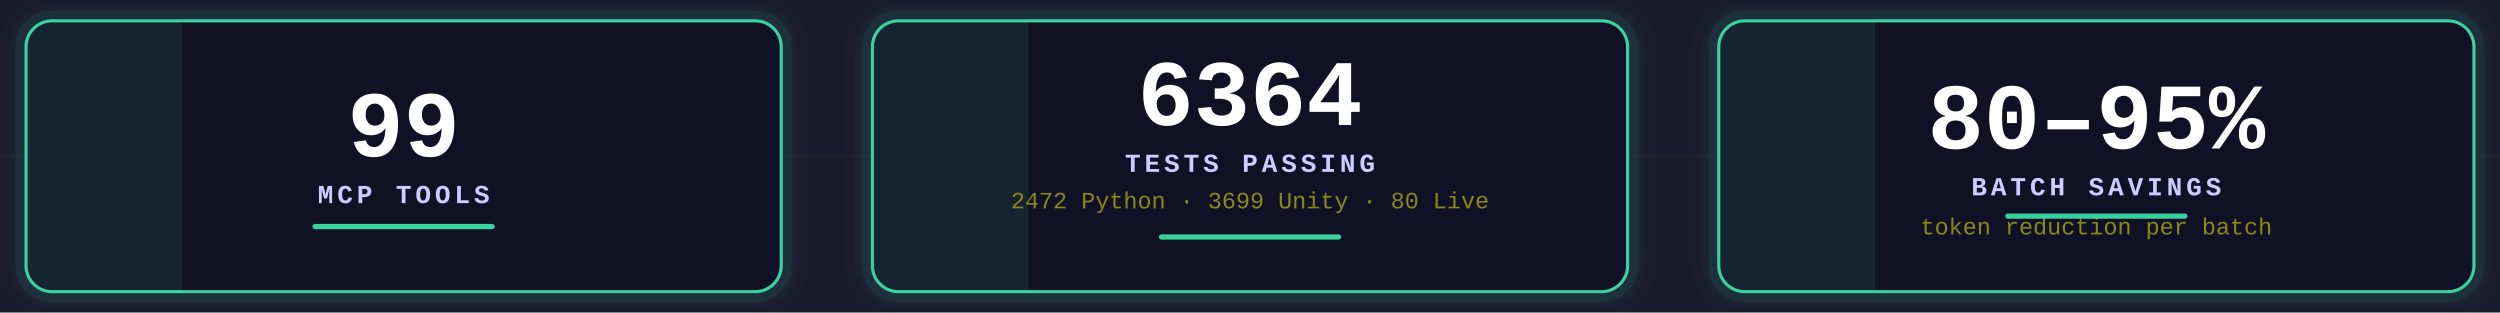
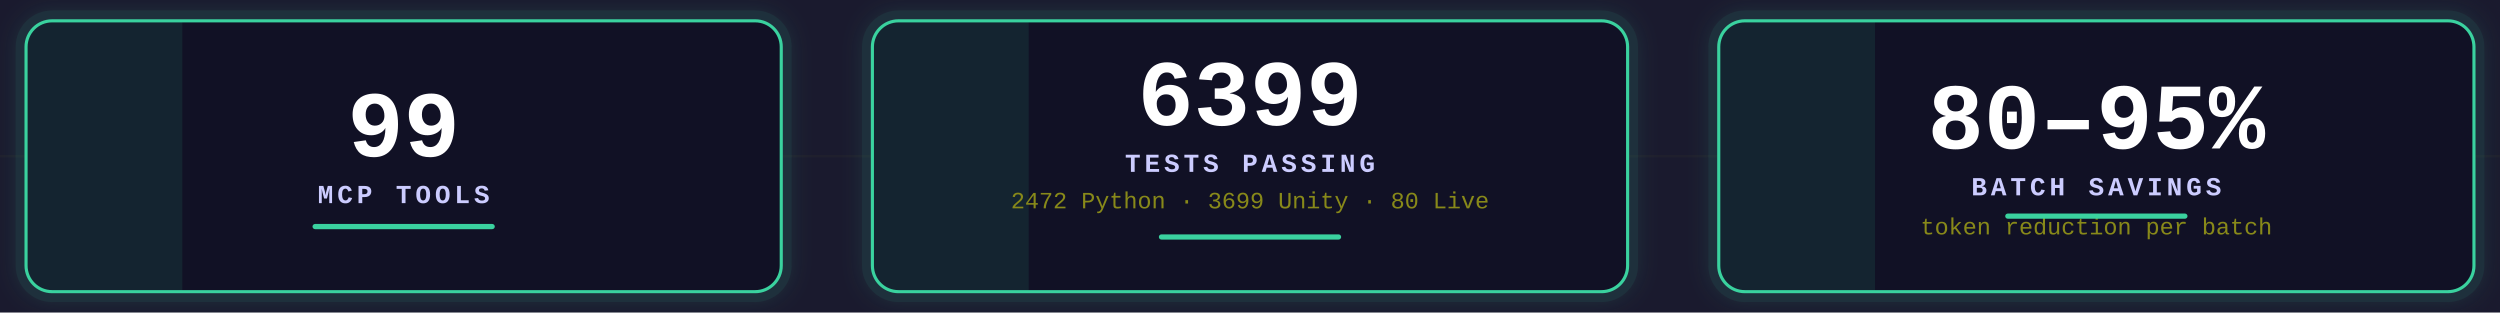
- <svg xmlns="http://www.w3.org/2000/svg" viewBox="0 0 960 120" width="960" height="120" role="img" aria-label="Unity MCP stats: 99 MCP tools, 6364 Tests (2723 Python + 3558 Unity + 83 Live), 80-95% Batch Savings">
+ <svg xmlns="http://www.w3.org/2000/svg" viewBox="0 0 960 120" width="960" height="120" role="img" aria-label="Unity MCP stats: 99 MCP tools, 6399 Tests (2723 Python + 3593 Unity + 83 Live), 80-95% Batch Savings">
  <defs>
    <filter id="sg" x="-25%" y="-30%" width="150%" height="160%">
      <feGaussianBlur stdDeviation="4" result="b" />
      <feMerge>
        <feMergeNode in="b" />
        <feMergeNode in="SourceGraphic" />
      </feMerge>
    </filter>
    <clipPath id="c1">
      <rect x="10" y="8" width="290" height="104" rx="10" />
    </clipPath>
    <clipPath id="c2">
      <rect x="335" y="8" width="290" height="104" rx="10" />
    </clipPath>
    <clipPath id="c3">
      <rect x="660" y="8" width="290" height="104" rx="10" />
    </clipPath>
  </defs>
  <rect width="960" height="120" fill="#1a1a2e" />
  <line x1="0" y1="60" x2="960" y2="60" stroke="#888919" stroke-opacity="0.05" stroke-width="1" />
  <rect x="10" y="8" width="290" height="104" rx="10" fill="none" stroke="#3ad29f" stroke-width="8" opacity="0.12" filter="url(#sg)">
    <animate attributeName="opacity" values="0.25;0.7;0.25" dur="3s" repeatCount="indefinite" begin="0s" />
  </rect>
  <rect x="10" y="8" width="290" height="104" rx="10" fill="#111125" />
  <rect x="10" y="8" width="290" height="104" rx="10" fill="none" stroke="#3ad29f" stroke-width="1.2" />
  <g clip-path="url(#c1)">
    <rect x="10" y="8" width="60" height="104" fill="#3ad29f" fill-opacity="0.10">
      <animateTransform attributeName="transform" type="translate" values="-100,0;400,0" dur="3s" repeatCount="indefinite" begin="0s" />
    </rect>
  </g>
  <text x="155" y="60" text-anchor="middle" font-family="ui-monospace,SFMono-Regular,'SF Mono',Menlo,Consolas,'Liberation Mono',monospace" font-size="36" font-weight="700" fill="#ffffff">99</text>
  <text x="155" y="78" text-anchor="middle" font-family="ui-monospace,SFMono-Regular,'SF Mono',Menlo,Consolas,'Liberation Mono',monospace" font-size="10" font-weight="700" fill="#ccccff" letter-spacing="1.5">MCP TOOLS</text>
  <rect x="120" y="86" width="70" height="2" rx="1" fill="#3ad29f">
    <animate attributeName="opacity" values="0.6;1;0.6" dur="2s" repeatCount="indefinite" begin="0s" />
  </rect>
  <rect x="335" y="8" width="290" height="104" rx="10" fill="none" stroke="#3ad29f" stroke-width="8" opacity="0.12" filter="url(#sg)">
    <animate attributeName="opacity" values="0.25;0.7;0.25" dur="3s" repeatCount="indefinite" begin="0.6s" />
  </rect>
  <rect x="335" y="8" width="290" height="104" rx="10" fill="#111125" />
  <rect x="335" y="8" width="290" height="104" rx="10" fill="none" stroke="#3ad29f" stroke-width="1.2" />
  <g clip-path="url(#c2)">
    <rect x="335" y="8" width="60" height="104" fill="#3ad29f" fill-opacity="0.10">
      <animateTransform attributeName="transform" type="translate" values="-100,0;400,0" dur="3s" repeatCount="indefinite" begin="0.5s" />
    </rect>
  </g>
-   <text x="480" y="48" text-anchor="middle" font-family="ui-monospace,SFMono-Regular,'SF Mono',Menlo,Consolas,'Liberation Mono',monospace" font-size="36" font-weight="700" fill="#ffffff">6364</text>
+   <text x="480" y="48" text-anchor="middle" font-family="ui-monospace,SFMono-Regular,'SF Mono',Menlo,Consolas,'Liberation Mono',monospace" font-size="36" font-weight="700" fill="#ffffff">6399</text>
  <text x="480" y="66" text-anchor="middle" font-family="ui-monospace,SFMono-Regular,'SF Mono',Menlo,Consolas,'Liberation Mono',monospace" font-size="10" font-weight="700" fill="#ccccff" letter-spacing="1.5">TESTS PASSING</text>
  <text x="480" y="80" text-anchor="middle" font-family="ui-monospace,SFMono-Regular,'SF Mono',Menlo,Consolas,'Liberation Mono',monospace" font-size="9" fill="#888919">2472 Python · 3699 Unity · 80 Live</text>
  <rect x="445" y="90" width="70" height="2" rx="1" fill="#3ad29f">
    <animate attributeName="opacity" values="0.6;1;0.6" dur="2s" repeatCount="indefinite" begin="0.4s" />
  </rect>
  <rect x="660" y="8" width="290" height="104" rx="10" fill="none" stroke="#3ad29f" stroke-width="8" opacity="0.12" filter="url(#sg)">
    <animate attributeName="opacity" values="0.25;0.7;0.25" dur="3s" repeatCount="indefinite" begin="1.2s" />
  </rect>
  <rect x="660" y="8" width="290" height="104" rx="10" fill="#111125" />
  <rect x="660" y="8" width="290" height="104" rx="10" fill="none" stroke="#3ad29f" stroke-width="1.2" />
  <g clip-path="url(#c3)">
    <rect x="660" y="8" width="60" height="104" fill="#3ad29f" fill-opacity="0.10">
      <animateTransform attributeName="transform" type="translate" values="-100,0;400,0" dur="3s" repeatCount="indefinite" begin="1.0s" />
    </rect>
  </g>
  <text x="805" y="57" text-anchor="middle" font-family="ui-monospace,SFMono-Regular,'SF Mono',Menlo,Consolas,'Liberation Mono',monospace" font-size="36" font-weight="700" fill="#ffffff">80–95%</text>
  <text x="805" y="75" text-anchor="middle" font-family="ui-monospace,SFMono-Regular,'SF Mono',Menlo,Consolas,'Liberation Mono',monospace" font-size="10" font-weight="700" fill="#ccccff" letter-spacing="1.5">BATCH SAVINGS</text>
  <text x="805" y="90" text-anchor="middle" font-family="ui-monospace,SFMono-Regular,'SF Mono',Menlo,Consolas,'Liberation Mono',monospace" font-size="9" fill="#888919">token reduction per batch</text>
  <rect x="770" y="82" width="70" height="2" rx="1" fill="#3ad29f">
    <animate attributeName="opacity" values="0.6;1;0.6" dur="2s" repeatCount="indefinite" begin="0.8s" />
  </rect>
</svg>
